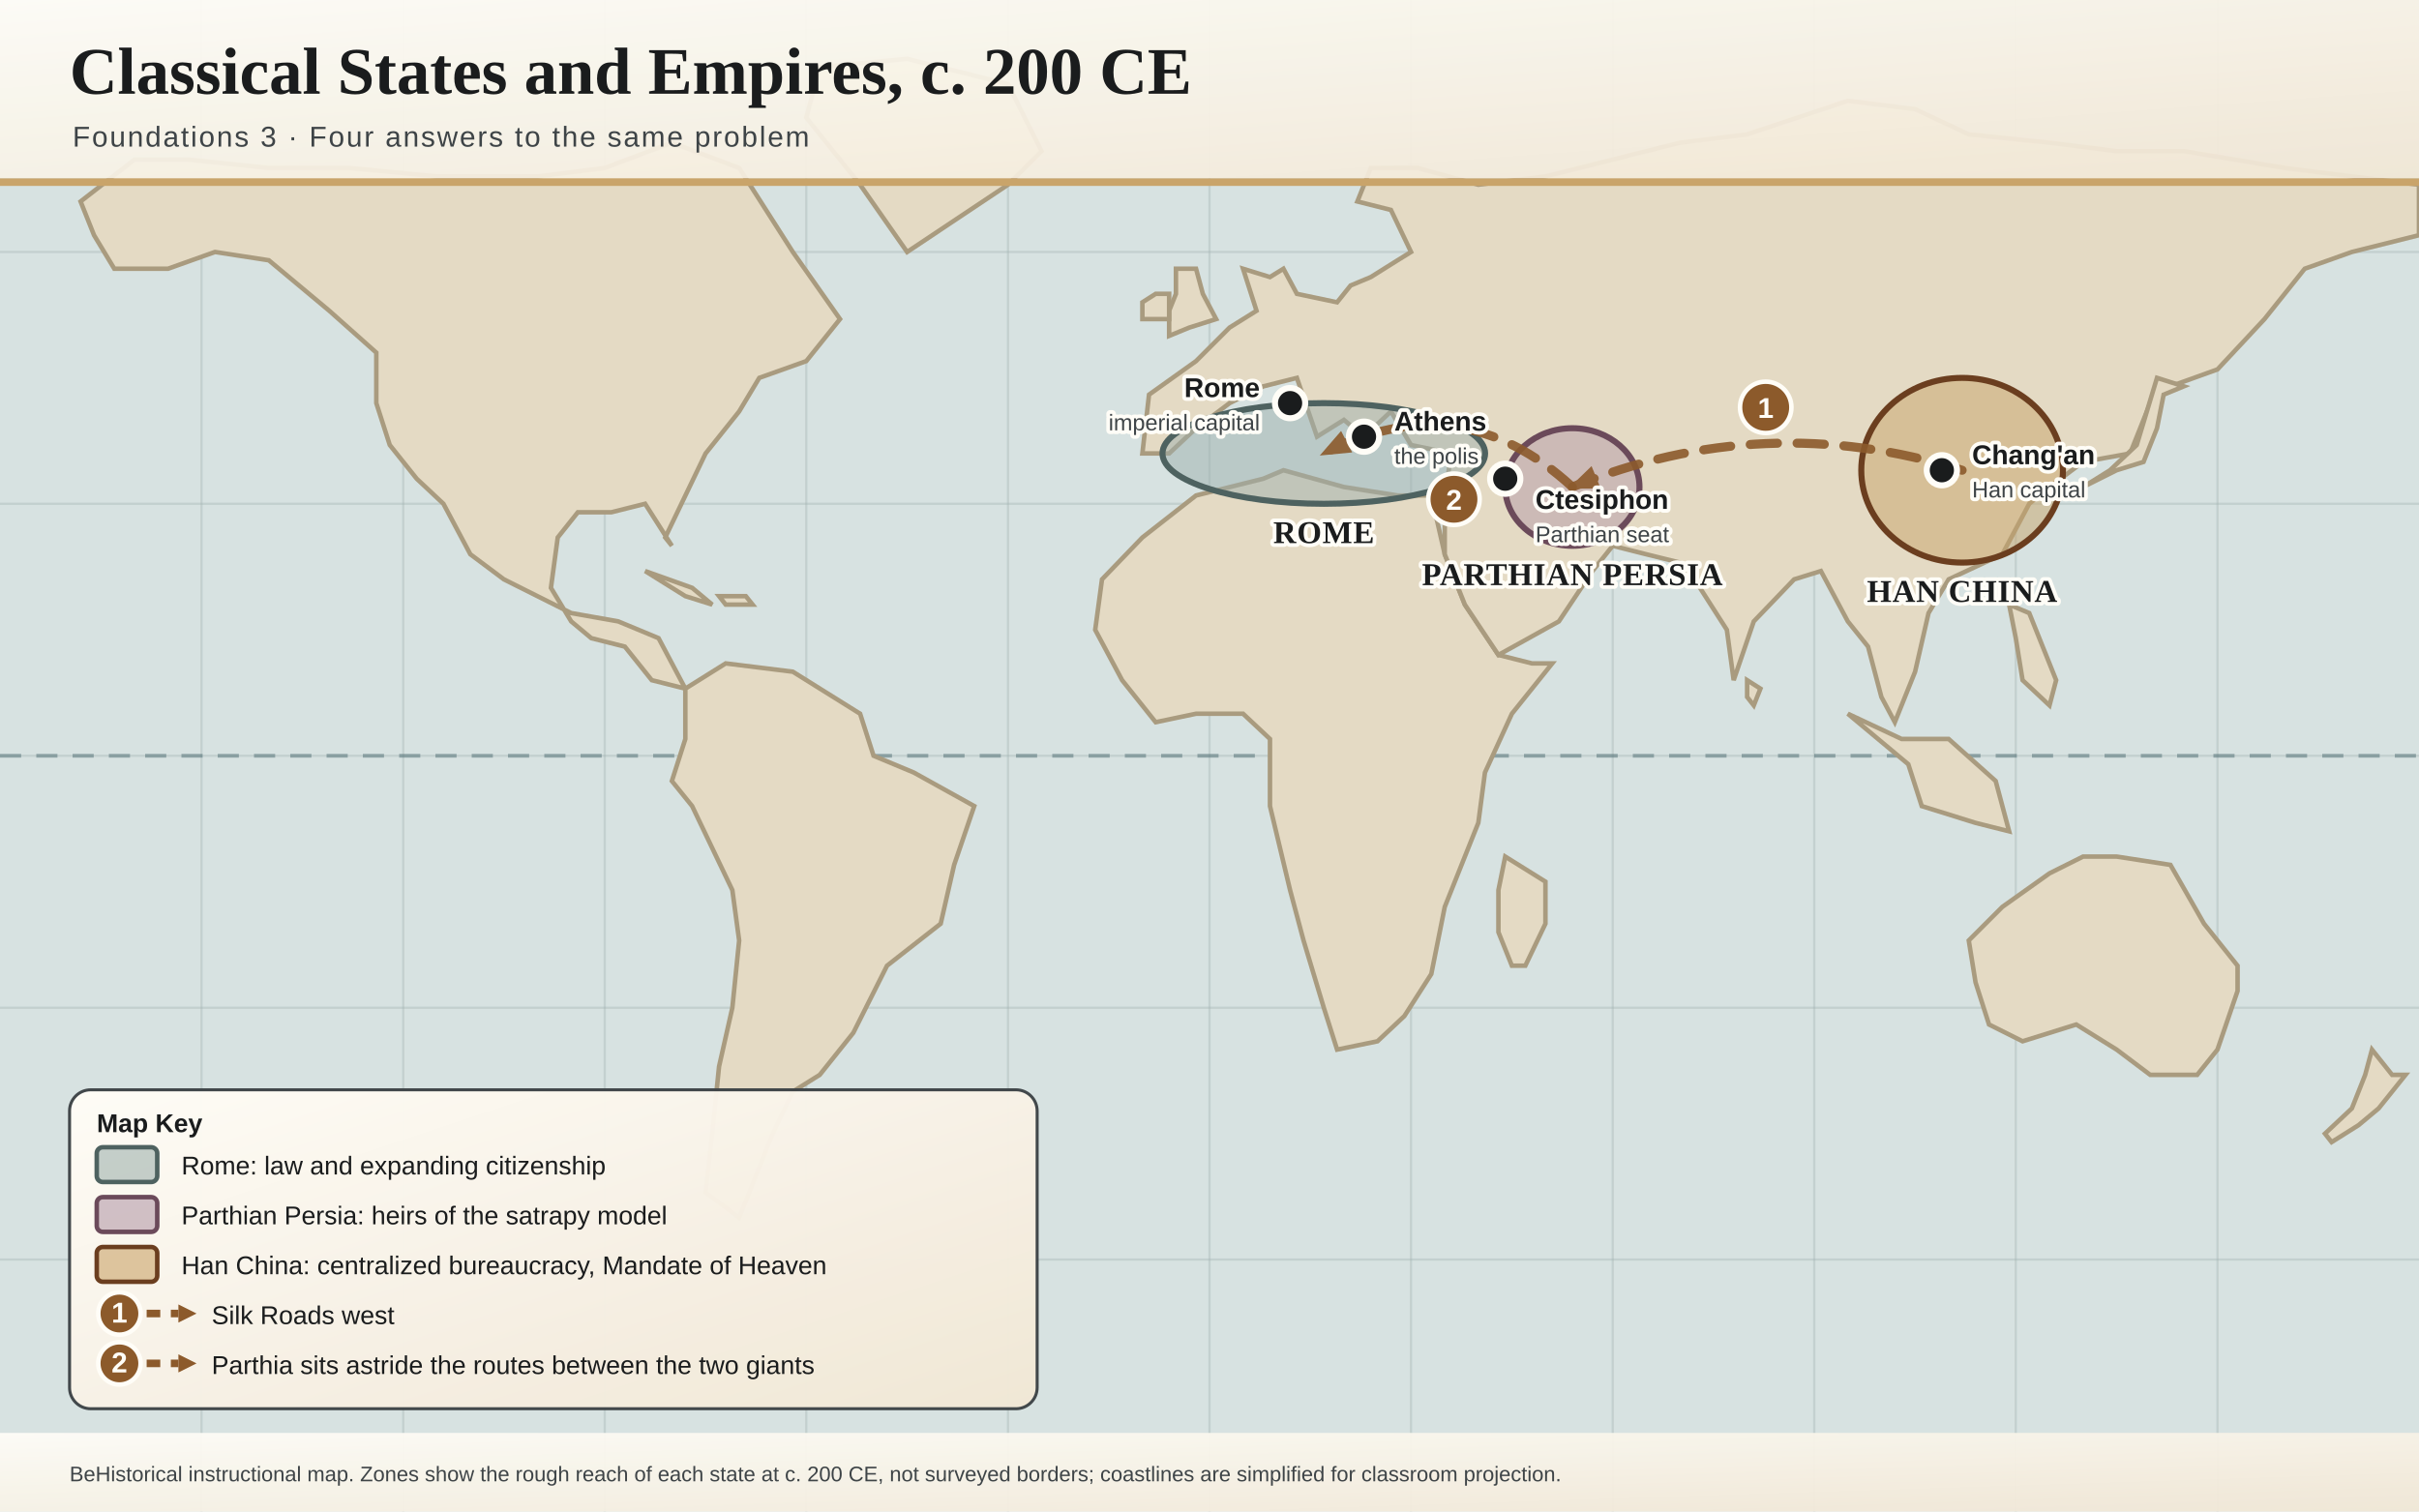
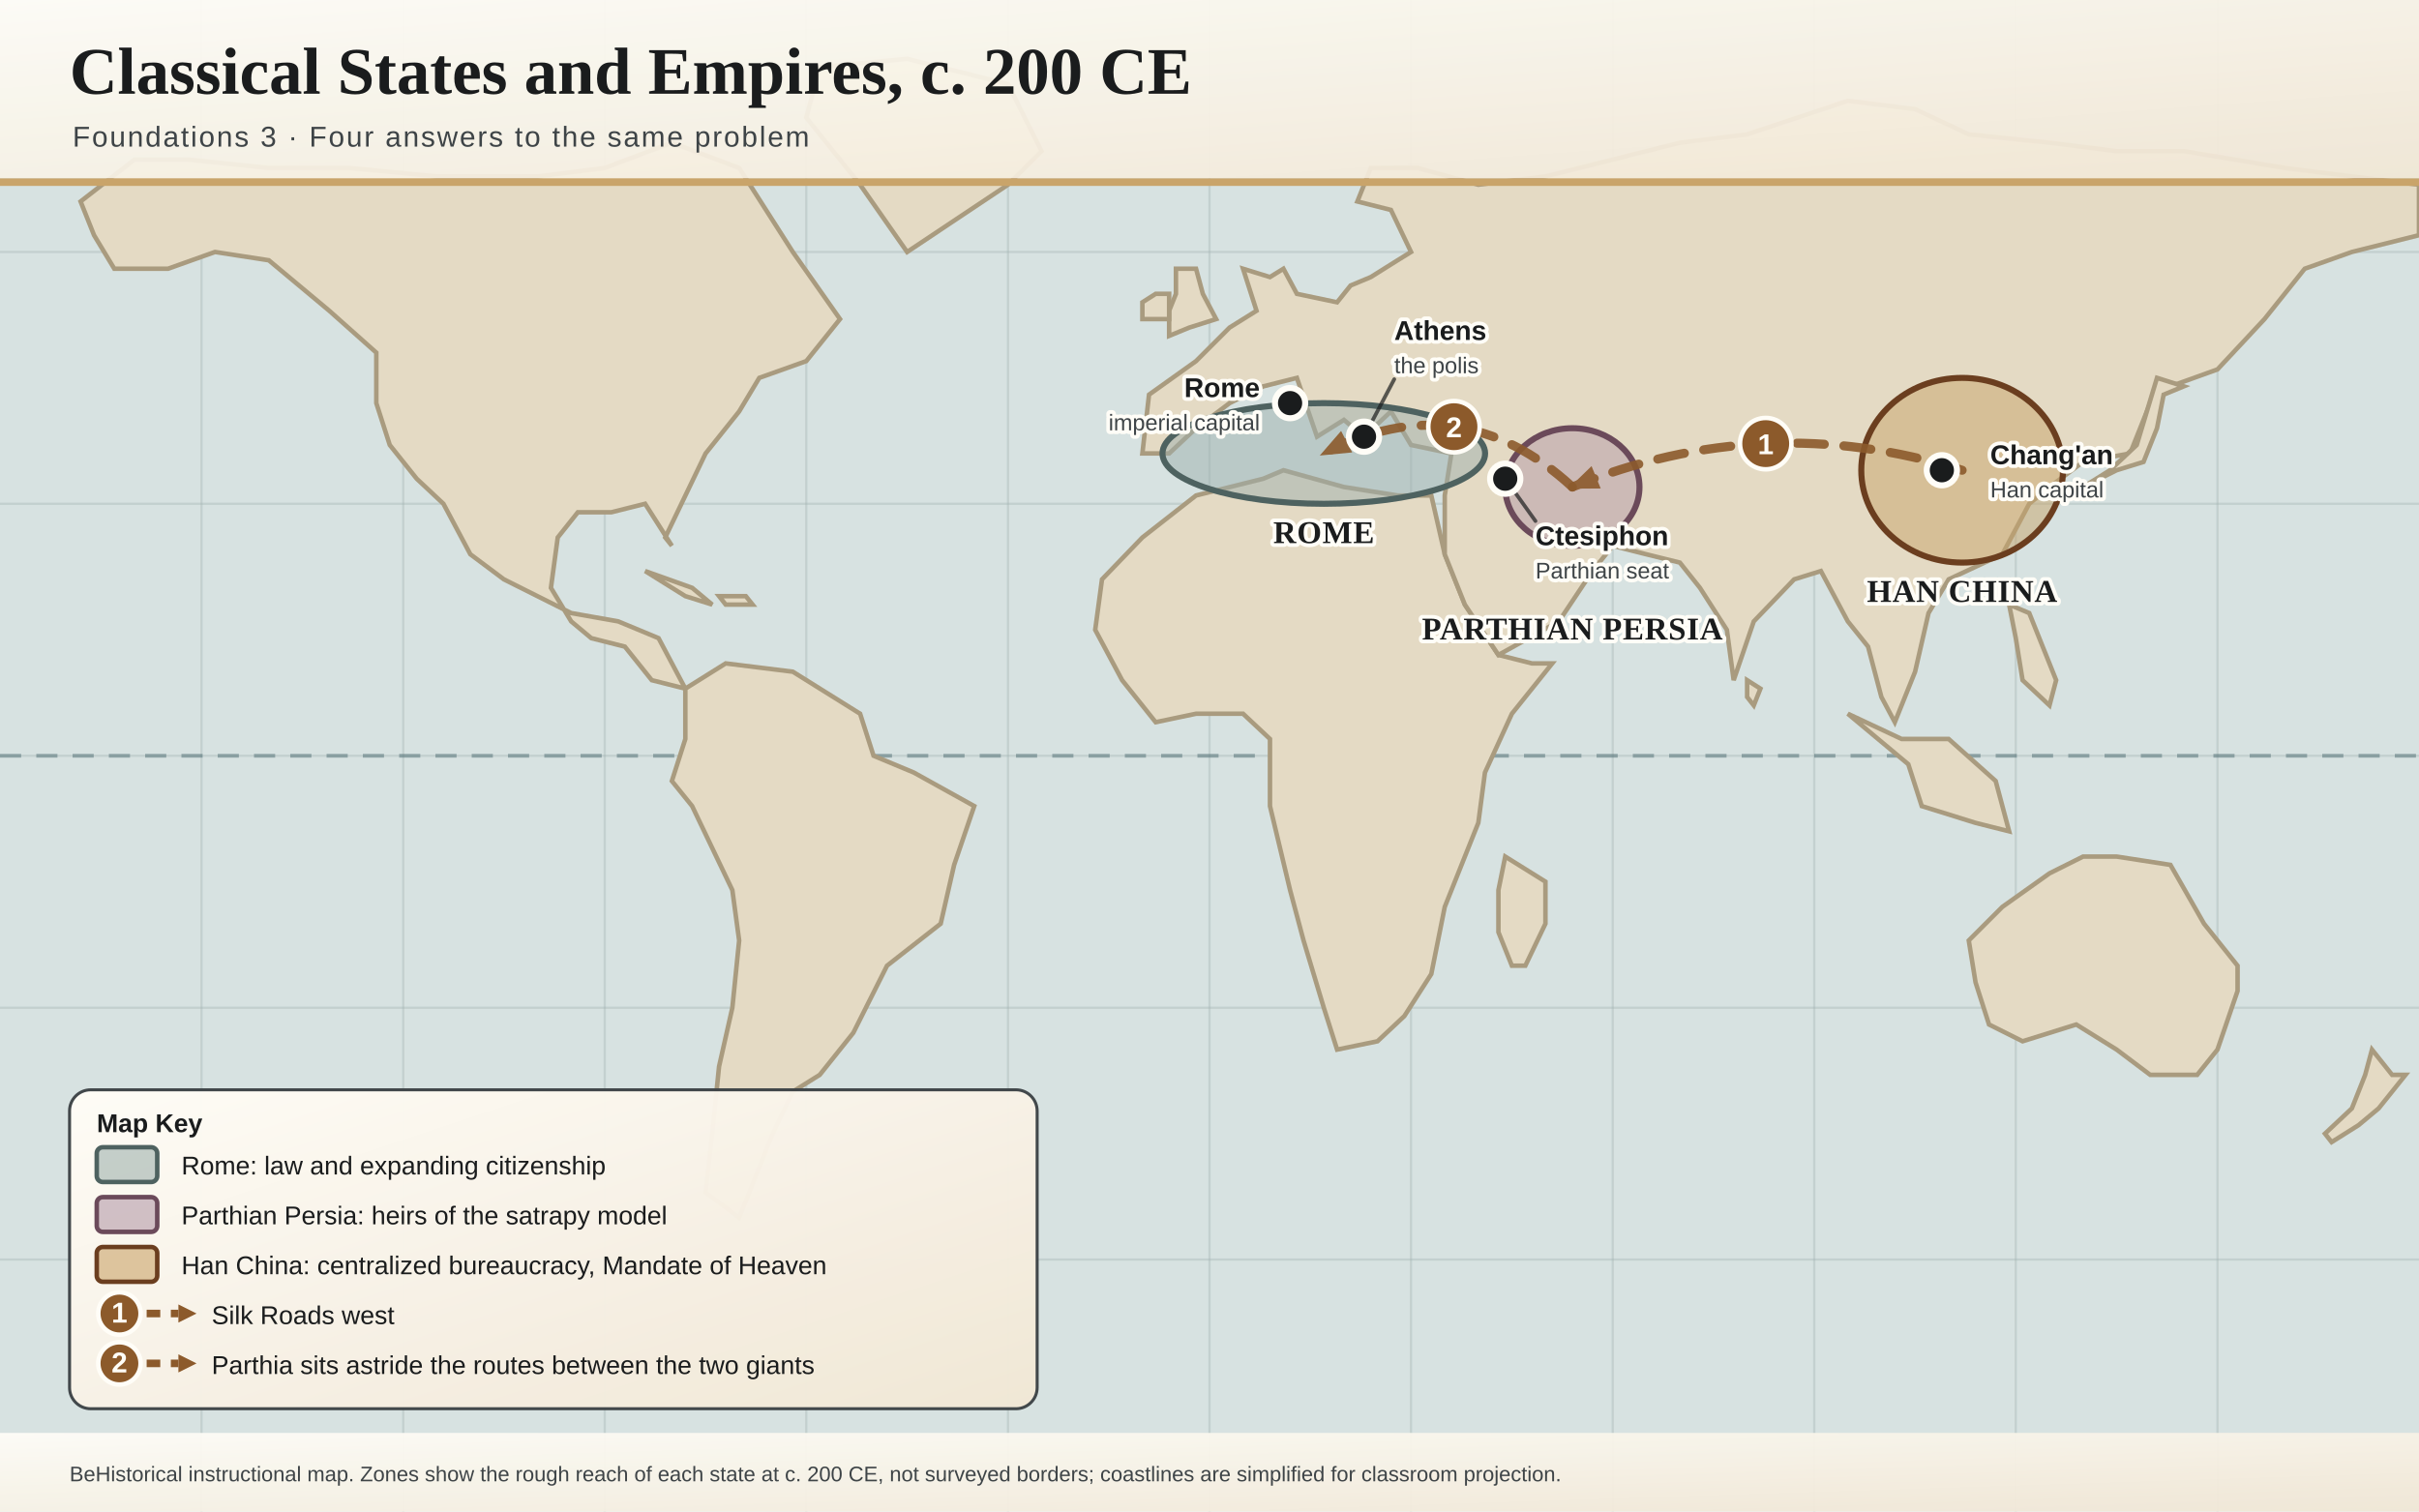
<svg xmlns="http://www.w3.org/2000/svg" width="1600" height="1000" viewBox="0 0 1600 1000" preserveAspectRatio="xMidYMid meet" role="img" aria-labelledby="map-title map-desc">
  <defs>
    <linearGradient id="paper" x1="0" x2="1" y1="0" y2="1">
      <stop offset="0" stop-color="#FFFDF7" />
      <stop offset="1" stop-color="#F1E7D5" />
    </linearGradient>
    <marker id="arrow" markerWidth="20" markerHeight="16" refX="17" refY="8" orient="auto" markerUnits="userSpaceOnUse">
      <path d="M0,0 L20,8 L0,16 Z" fill="#8C5A2B" />
    </marker>
    <style>
      .title{font-family:Georgia,'Times New Roman',serif;font-weight:700;font-size:44px;fill:#1A1C1D}
      .subtitle{font-family:Arial,Helvetica,sans-serif;font-size:19px;fill:#3E4447;letter-spacing:1.2px;text-transform:uppercase}
      .region{font-family:Georgia,'Times New Roman',serif;font-weight:700;font-size:21px;letter-spacing:.5px}
      .place{font-family:Arial,Helvetica,sans-serif;font-weight:700;font-size:18px;fill:#1A1C1D}
      .placenote{font-family:Arial,Helvetica,sans-serif;font-size:15px;fill:#3E4447}
      .small{font-family:Arial,Helvetica,sans-serif;font-size:17px;fill:#1A1C1D}
      .tiny{font-family:Arial,Helvetica,sans-serif;font-size:14px;fill:#3E4447}
      .badgenum{font-family:Arial,Helvetica,sans-serif;font-weight:700;font-size:19px;fill:#FFFDF7}
      .badge{fill:#8C5A2B;stroke:#FFFDF7;stroke-width:3}
      .halo{paint-order:stroke;stroke:#FFFDF7;stroke-width:5;stroke-linejoin:round}
      .city{fill:#1A1C1D;stroke:#FFFDF7;stroke-width:4}
+       .leader{stroke:#1A1C1D;stroke-width:2.5;stroke-linecap:round;opacity:.7}
      .flow{fill:none;stroke:#8C5A2B;stroke-width:6;stroke-linecap:round;opacity:.9}
      #land path{fill:#E4DAC4;stroke:#A99B7F;stroke-width:3}
      #graticule line{stroke:#9FB0AE;stroke-width:1.5;opacity:.35}
    </style>
  </defs>
  <rect width="1600" height="1000" fill="#D7E2E1" />
  <g id="graticule">
    <line x1="133.3" y1="0" x2="133.3" y2="1000" />
    <line x1="266.7" y1="0" x2="266.7" y2="1000" />
    <line x1="400.0" y1="0" x2="400.0" y2="1000" />
    <line x1="533.3" y1="0" x2="533.3" y2="1000" />
    <line x1="666.7" y1="0" x2="666.7" y2="1000" />
    <line x1="800.0" y1="0" x2="800.0" y2="1000" />
    <line x1="933.3" y1="0" x2="933.3" y2="1000" />
    <line x1="1066.7" y1="0" x2="1066.7" y2="1000" />
    <line x1="1200.0" y1="0" x2="1200.0" y2="1000" />
    <line x1="1333.3" y1="0" x2="1333.3" y2="1000" />
    <line x1="1466.7" y1="0" x2="1466.7" y2="1000" />
    <line x1="0" y1="833.3" x2="1600" y2="833.3" />
    <line x1="0" y1="666.7" x2="1600" y2="666.7" />
    <line x1="0" y1="500.0" x2="1600" y2="500.0" />
    <line x1="0" y1="333.3" x2="1600" y2="333.3" />
    <line x1="0" y1="166.7" x2="1600" y2="166.7" />
  </g>
  <line x1="0" y1="500.0" x2="1600" y2="500.0" stroke="#4E6B72" stroke-width="2.5" stroke-dasharray="14 10" opacity=".5" />
  <g id="land">
    <path id="land-greenland" d="M600.0,166.7 L666.7,122.2 L688.9,100.0 L666.7,55.6 L600.0,38.9 L542.2,44.4 L533.3,77.8 L568.9,122.2 L600.0,166.7 Z" />
    <path id="land-northAmerica" d="M53.3,133.3 L88.9,105.6 L124.4,105.6 L177.8,111.1 L231.1,111.1 L288.9,116.7 L355.6,116.7 L400.0,111.1 L444.4,94.4 L488.9,111.1 L524.4,166.7 L555.6,211.1 L533.3,238.9 L502.2,250.0 L488.9,272.2 L466.7,300.0 L440.0,355.6 L444.4,361.1 L426.7,333.3 L404.4,338.9 L382.2,338.9 L368.9,355.6 L364.4,388.9 L377.8,411.1 L391.1,422.2 L413.3,427.8 L431.1,450.0 L453.3,455.6 L435.6,422.2 L408.9,411.1 L377.8,405.6 L333.3,383.3 L311.1,366.7 L293.3,333.3 L275.6,316.7 L257.8,294.4 L248.9,266.7 L248.9,233.3 L217.8,205.6 L177.8,172.2 L142.2,166.7 L111.1,177.8 L75.6,177.8 L62.2,155.6 L53.3,133.3 Z" />
    <path id="land-southAmerica" d="M453.3,455.6 L480.0,438.9 L524.4,444.4 L568.9,472.2 L577.8,500.0 L604.4,511.1 L644.4,533.3 L631.1,572.2 L622.2,611.1 L586.7,638.9 L564.4,683.3 L542.2,711.1 L524.4,722.2 L511.1,750.0 L497.8,783.3 L488.9,805.6 L466.7,788.9 L471.1,750.0 L475.6,705.6 L484.4,666.7 L488.9,622.2 L484.4,588.9 L457.8,533.3 L444.4,516.7 L453.3,488.9 L453.3,455.6 Z" />
    <path id="land-africa" d="M724.4,416.7 L728.9,383.3 L755.6,355.6 L791.1,327.8 L835.6,316.7 L848.9,311.1 L888.9,322.2 L924.4,327.8 L946.7,327.8 L955.6,366.7 L968.9,400.0 L991.1,433.3 L1013.3,438.9 L1026.7,438.9 L1000.0,472.2 L982.2,511.1 L977.8,544.4 L955.6,600.0 L946.7,644.4 L928.9,672.2 L911.1,688.9 L884.4,694.4 L875.6,666.7 L862.2,622.2 L853.3,588.9 L840.0,533.3 L840.0,488.9 L822.2,472.2 L791.1,472.2 L764.4,477.8 L742.2,450.0 L724.4,416.7 Z" />
    <path id="land-eurasia" d="M755.6,300.0 L760.0,261.1 L791.1,238.9 L813.3,216.7 L831.1,205.6 L822.2,177.8 L840.0,183.3 L848.9,177.8 L857.8,194.4 L884.4,200.0 L893.3,188.9 L906.7,183.3 L924.4,172.2 L933.3,166.7 L920.0,138.9 L897.8,133.3 L906.7,111.1 L937.8,111.1 L977.8,122.2 L1022.2,116.7 L1066.7,105.6 L1111.1,94.4 L1155.6,88.9 L1222.2,66.7 L1266.7,72.2 L1302.2,88.9 L1355.6,94.4 L1400.0,100.0 L1444.4,100.0 L1511.1,111.1 L1555.6,116.7 L1600.0,122.2 L1600.0,155.6 L1555.6,166.7 L1524.4,177.8 L1497.8,211.1 L1466.7,244.4 L1435.6,255.6 L1422.2,266.7 L1408.9,300.0 L1377.8,305.6 L1355.6,322.2 L1342.2,333.3 L1324.4,366.7 L1288.9,383.3 L1275.6,405.6 L1266.7,444.4 L1253.3,477.8 L1244.4,461.1 L1235.6,427.8 L1222.2,411.1 L1204.4,377.8 L1186.7,383.3 L1160.0,411.1 L1146.7,450.0 L1142.2,416.7 L1124.4,388.9 L1111.1,372.2 L1088.9,366.7 L1066.7,361.1 L1053.3,377.8 L1031.1,411.1 L991.1,433.3 L968.9,400.0 L955.6,366.7 L955.6,327.8 L960.0,300.0 L933.3,294.4 L920.0,272.2 L902.2,288.9 L888.9,277.8 L871.1,288.9 L857.8,250.0 L835.6,255.6 L813.3,266.7 L791.1,283.3 L773.3,300.0 L755.6,300.0 Z" />
    <path id="land-britain" d="M773.3,222.2 L786.7,216.7 L804.4,211.1 L795.6,194.4 L791.1,177.8 L777.8,177.8 L777.8,194.4 L773.3,205.6 L773.3,222.2 Z" />
    <path id="land-ireland" d="M755.6,211.1 L773.3,211.1 L773.3,194.4 L764.4,194.4 L755.6,200.0 L755.6,211.1 Z" />
    <path id="land-japan" d="M1377.8,322.2 L1400.0,311.1 L1417.8,305.6 L1426.7,283.3 L1431.1,261.1 L1444.4,255.6 L1426.7,250.0 L1413.3,294.4 L1395.6,311.1 L1377.8,322.2 Z" />
    <path id="land-indonesia" d="M1222.2,472.2 L1262.2,505.6 L1271.1,533.3 L1306.7,544.4 L1328.9,550.0 L1320.0,516.7 L1288.9,488.9 L1257.8,488.9 L1222.2,472.2 Z" />
    <path id="land-philippines" d="M1328.9,400.0 L1342.2,405.6 L1351.1,427.8 L1360.0,450.0 L1355.6,466.7 L1337.8,450.0 L1333.3,422.2 L1328.9,400.0 Z" />
    <path id="land-australia" d="M1302.2,622.2 L1306.7,650.0 L1315.6,677.8 L1337.8,688.9 L1373.3,677.8 L1400.0,694.4 L1422.2,711.1 L1453.3,711.1 L1466.7,694.4 L1480.0,655.6 L1480.0,638.9 L1457.8,611.1 L1435.6,572.2 L1400.0,566.7 L1377.8,566.7 L1355.6,577.8 L1324.4,600.0 L1302.2,622.2 Z" />
    <path id="land-newZealand" d="M1568.9,694.4 L1582.2,711.1 L1591.1,711.1 L1573.3,733.3 L1560.0,744.4 L1542.2,755.6 L1537.8,750.0 L1555.6,733.3 L1564.4,711.1 L1568.9,694.4 Z" />
    <path id="land-madagascar" d="M995.6,566.7 L1022.2,583.3 L1022.2,611.1 L1008.9,638.9 L1000.0,638.9 L991.1,616.7 L991.1,588.9 L995.6,566.7 Z" />
    <path id="land-cuba" d="M426.7,377.8 L457.8,388.9 L471.1,400.0 L453.3,394.4 L426.7,377.8 Z" />
    <path id="land-hispaniola" d="M475.6,394.4 L493.3,394.4 L497.8,400.0 L480.0,400.0 L475.6,394.4 Z" />
    <path id="land-sriLanka" d="M1155.6,450.0 L1164.4,455.6 L1160.0,466.7 L1155.6,461.1 L1155.6,450.0 Z" />
  </g>
  <g id="highlights">
    <ellipse cx="875.6" cy="300.0" rx="106.7" ry="33.3" fill="#9FB0AE" fill-opacity="0.5" stroke="#4E6260" stroke-width="4" />
    <ellipse cx="1040.0" cy="322.2" rx="44.4" ry="38.9" fill="#B49AA8" fill-opacity="0.5" stroke="#6B4A5A" stroke-width="4" />
    <ellipse cx="1297.8" cy="311.1" rx="66.7" ry="61.1" fill="#C9A46A" fill-opacity="0.5" stroke="#6B3E1F" stroke-width="4" />
  </g>
  <g id="flows">
    <path class="flow" d="M1297.8,311.1 Q1166.9,270.3 1040.0,322.2" stroke-dasharray="18 13" marker-end="url(#arrow)" />
-     <circle class="badge" cx="1167.9" cy="269.5" r="17" />
-     <text class="badgenum" x="1167.9" y="276.5" text-anchor="middle">1</text>
+     <circle class="badge" cx="1167.9" cy="293.5" r="17" />
+     <text class="badgenum" x="1167.9" y="300.5" text-anchor="middle">1</text>
    <path class="flow" d="M1040.0,322.2 Q965.6,253.6 875.6,300.0" stroke-dasharray="18 13" marker-end="url(#arrow)" />
-     <circle class="badge" cx="961.7" cy="330.3" r="17" />
-     <text class="badgenum" x="961.7" y="337.3" text-anchor="middle">2</text>
+     <circle class="badge" cx="961.7" cy="282.3" r="17" />
+     <text class="badgenum" x="961.7" y="289.3" text-anchor="middle">2</text>
  </g>
  <g id="region-labels">
    <text class="region halo" x="875.6" y="359.3" text-anchor="middle" fill="#1A1C1D">
      <tspan x="875.6" dy="0">ROME</tspan>
    </text>
-     <text class="region halo" x="1040.0" y="387.1" text-anchor="middle" fill="#1A1C1D">
+     <text class="region halo" x="1040.0" y="423.1" text-anchor="middle" fill="#1A1C1D">
      <tspan x="1040.0" dy="0">PARTHIAN PERSIA</tspan>
    </text>
    <text class="region halo" x="1297.8" y="398.2" text-anchor="middle" fill="#1A1C1D">
      <tspan x="1297.8" dy="0">HAN CHINA</tspan>
    </text>
  </g>
  <g id="places">
    <circle class="city" cx="853.3" cy="266.7" r="10" />
    <text class="place halo" x="833.3" y="262.7" text-anchor="end">Rome</text>
    <text class="placenote halo" x="833.3" y="284.7" text-anchor="end">imperial capital</text>
+     <line class="leader" x1="902.2" y1="288.9" x2="922.2" y2="250.9" />
    <circle class="city" cx="902.2" cy="288.9" r="10" />
-     <text class="place halo" x="922.2" y="284.9" text-anchor="start">Athens</text>
-     <text class="placenote halo" x="922.2" y="306.9" text-anchor="start">the polis</text>
+     <text class="place halo" x="922.2" y="224.9" text-anchor="start">Athens</text>
+     <text class="placenote halo" x="922.2" y="246.9" text-anchor="start">the polis</text>
+     <line class="leader" x1="995.6" y1="316.7" x2="1015.6" y2="344.7" />
    <circle class="city" cx="995.6" cy="316.7" r="10" />
-     <text class="place halo" x="1015.6" y="336.7" text-anchor="start">Ctesiphon</text>
-     <text class="placenote halo" x="1015.6" y="358.7" text-anchor="start">Parthian seat</text>
+     <text class="place halo" x="1015.6" y="360.7" text-anchor="start">Ctesiphon</text>
+     <text class="placenote halo" x="1015.6" y="382.7" text-anchor="start">Parthian seat</text>
    <circle class="city" cx="1284.4" cy="311.1" r="10" />
-     <text class="place halo" x="1304.4" y="307.1" text-anchor="start">Chang'an</text>
-     <text class="placenote halo" x="1304.4" y="329.1" text-anchor="start">Han capital</text>
+     <text class="place halo" x="1316.4" y="307.1" text-anchor="start">Chang'an</text>
+     <text class="placenote halo" x="1316.4" y="329.1" text-anchor="start">Han capital</text>
  </g>
  <g id="titleband">
    <rect x="0" y="0" width="1600" height="118" fill="url(#paper)" opacity=".93" />
    <rect x="0" y="118" width="1600" height="5" fill="#C9A46A" />
    <text class="title" x="46" y="62">Classical States and Empires, c. 200 CE</text>
    <text class="subtitle" x="48" y="97">Foundations 3 · Four answers to the same problem</text>
  </g>
  <g id="legend" transform="translate(46,721)">
    <rect x="0" y="0" width="640" height="211" rx="14" fill="url(#paper)" stroke="#3E4447" stroke-width="2" opacity=".97" />
    <text class="small" x="18" y="28" font-weight="700">Map Key</text>
    <rect x="18" y="38" width="40" height="23" rx="4" fill="#9FB0AE" fill-opacity=".6" stroke="#4E6260" stroke-width="3" />
    <text class="small" x="74" y="56">Rome: law and expanding citizenship</text>
    <rect x="18" y="71" width="40" height="23" rx="4" fill="#B49AA8" fill-opacity=".6" stroke="#6B4A5A" stroke-width="3" />
    <text class="small" x="74" y="89">Parthian Persia: heirs of the satrapy model</text>
    <rect x="18" y="104" width="40" height="23" rx="4" fill="#C9A46A" fill-opacity=".6" stroke="#6B3E1F" stroke-width="3" />
    <text class="small" x="74" y="122">Han China: centralized bureaucracy, Mandate of Heaven</text>
    <circle class="badge" cx="33" cy="148" r="14" />
    <text class="badgenum" x="33" y="154" text-anchor="middle" font-size="16">1</text>
    <line x1="51" x2="72" y1="148" y2="148" stroke="#8C5A2B" stroke-width="5" stroke-dasharray="9 7" />
    <path d="M72,142 L84,148 L72,154 Z" fill="#8C5A2B" />
    <text class="small" x="94" y="155">Silk Roads west</text>
    <circle class="badge" cx="33" cy="181" r="14" />
    <text class="badgenum" x="33" y="187" text-anchor="middle" font-size="16">2</text>
    <line x1="51" x2="72" y1="181" y2="181" stroke="#8C5A2B" stroke-width="5" stroke-dasharray="9 7" />
    <path d="M72,175 L84,181 L72,187 Z" fill="#8C5A2B" />
    <text class="small" x="94" y="188">Parthia sits astride the routes between the two giants</text>
  </g>
  <rect x="0" y="948" width="1600" height="52" fill="url(#paper)" opacity=".93" />
  <text class="tiny" x="46" y="980">BeHistorical instructional map. Zones show the rough reach of each state at c. 200 CE, not surveyed borders; coastlines are simplified for classroom projection.</text>
</svg>
